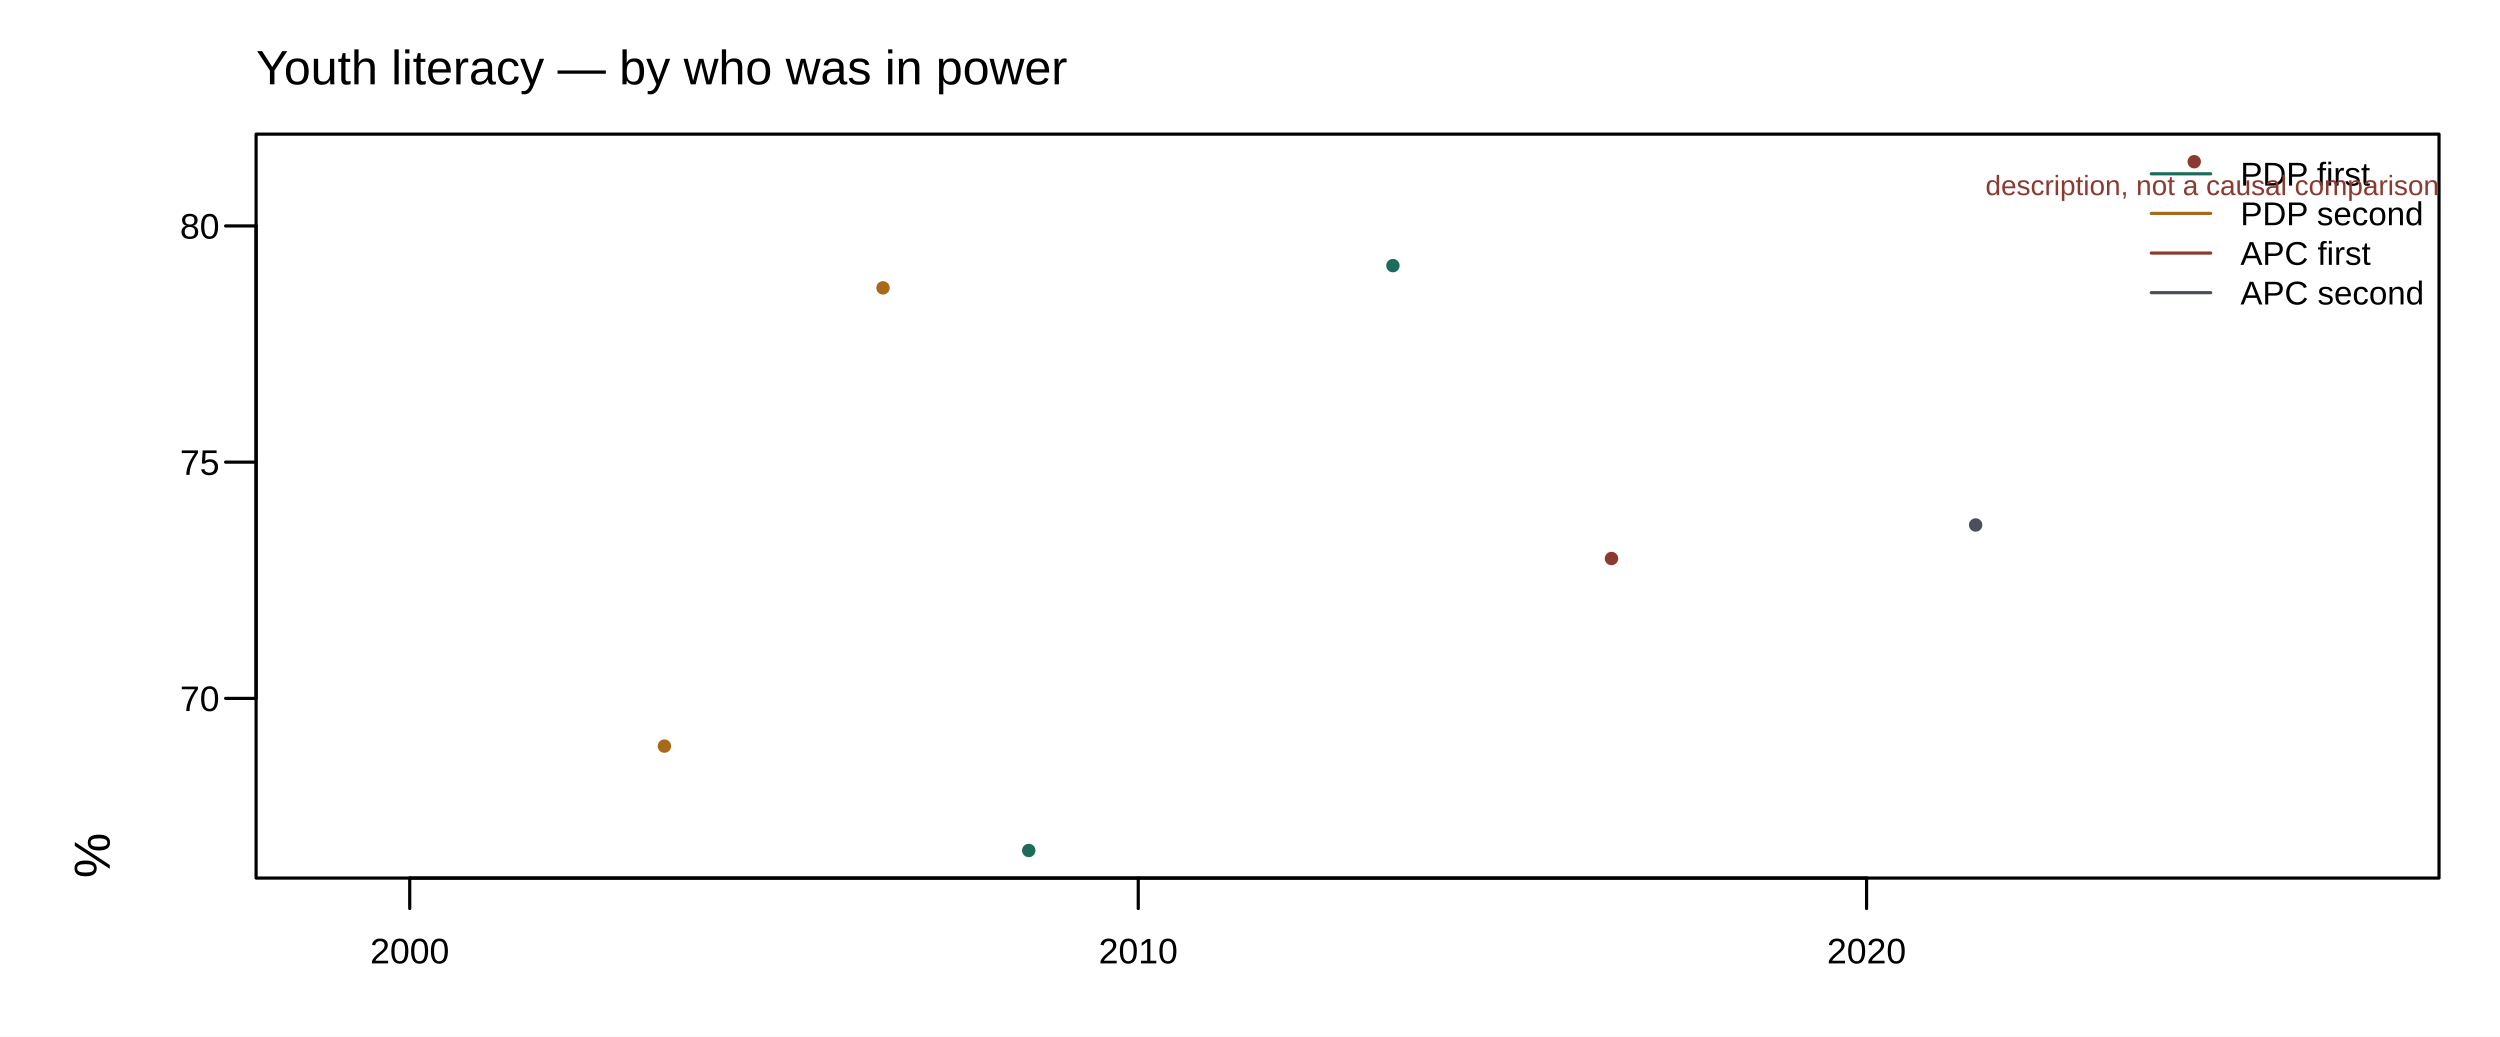
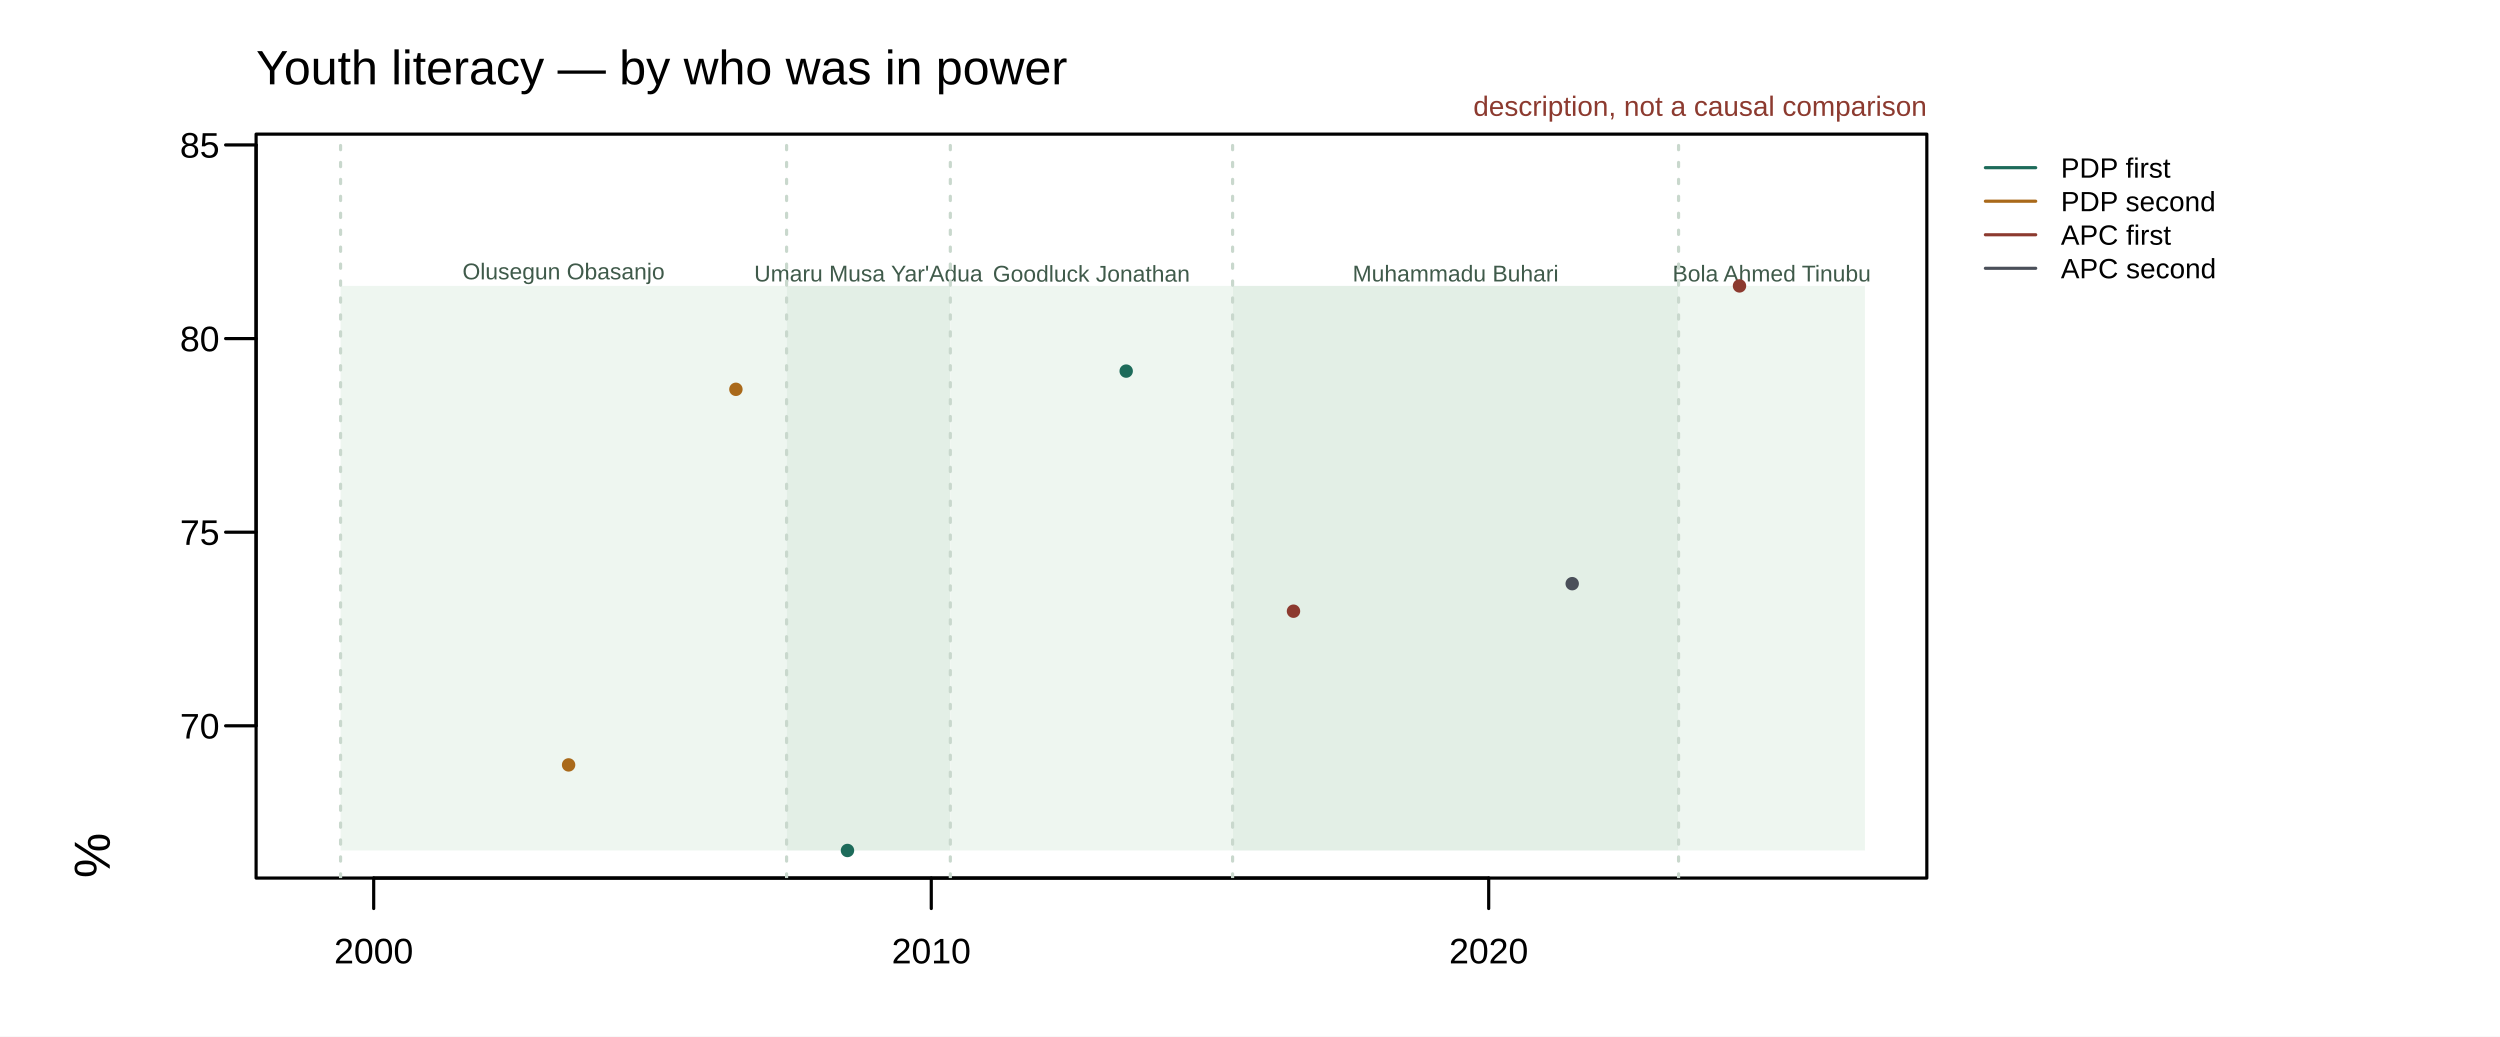
<svg xmlns="http://www.w3.org/2000/svg" width="590.40pt" height="244.80pt" viewBox="0 0 590.40 244.80">
  <g class="svglite">
    <defs>
      <style type="text/css">
    .svglite line, .svglite polyline, .svglite polygon, .svglite path, .svglite rect, .svglite circle {
      fill: none;
      stroke: #000000;
      stroke-linecap: round;
      stroke-linejoin: round;
      stroke-miterlimit: 10.00;
    }
    .svglite text {
      white-space: pre;
    }
    .svglite g.glyphgroup path {
      fill: inherit;
      stroke: none;
    }
  </style>
    </defs>
    <rect width="100%" height="100%" style="stroke: none; fill: #FFFFFF;" />
    <defs>
      <clipPath id="cpMC4wMHw1OTAuNDB8MC4wMHwyNDQuODA=">
        <rect x="0.00" y="0.00" width="590.40" height="244.80" />
      </clipPath>
    </defs>
    <g clip-path="url(#cpMC4wMHw1OTAuNDB8MC4wMHwyNDQuODA=)">
-       <line x1="96.76" y1="207.36" x2="440.81" y2="207.36" style="stroke-width: 0.75;" />
-       <line x1="96.76" y1="207.36" x2="96.76" y2="214.56" style="stroke-width: 0.75;" />
-       <line x1="268.81" y1="207.36" x2="268.81" y2="214.56" style="stroke-width: 0.75;" />
-       <line x1="440.81" y1="207.36" x2="440.81" y2="214.56" style="stroke-width: 0.75;" />
-       <text x="96.76" y="227.52" text-anchor="middle" style="font-size: 8.40px; font-family: &quot;Arial&quot;;" textLength="18.69px" lengthAdjust="spacingAndGlyphs">2000</text>
-       <text x="268.81" y="227.52" text-anchor="middle" style="font-size: 8.40px; font-family: &quot;Arial&quot;;" textLength="18.69px" lengthAdjust="spacingAndGlyphs">2010</text>
-       <text x="440.81" y="227.52" text-anchor="middle" style="font-size: 8.40px; font-family: &quot;Arial&quot;;" textLength="18.69px" lengthAdjust="spacingAndGlyphs">2020</text>
-       <line x1="60.48" y1="164.93" x2="60.48" y2="53.36" style="stroke-width: 0.75;" />
-       <line x1="60.48" y1="164.93" x2="53.28" y2="164.93" style="stroke-width: 0.75;" />
-       <line x1="60.48" y1="109.14" x2="53.28" y2="109.14" style="stroke-width: 0.75;" />
-       <line x1="60.48" y1="53.36" x2="53.28" y2="53.36" style="stroke-width: 0.75;" />
-       <text x="51.84" y="167.93" text-anchor="end" style="font-size: 8.40px; font-family: &quot;Arial&quot;;" textLength="9.34px" lengthAdjust="spacingAndGlyphs">70</text>
-       <text x="51.84" y="112.15" text-anchor="end" style="font-size: 8.40px; font-family: &quot;Arial&quot;;" textLength="9.34px" lengthAdjust="spacingAndGlyphs">75</text>
-       <text x="51.84" y="56.36" text-anchor="end" style="font-size: 8.40px; font-family: &quot;Arial&quot;;" textLength="9.34px" lengthAdjust="spacingAndGlyphs">80</text>
-       <polygon points="60.48,207.36 576.00,207.36 576.00,31.68 60.48,31.68 " style="stroke-width: 0.75;" />
+       <line x1="88.25" y1="207.36" x2="351.57" y2="207.36" style="stroke-width: 0.75;" />
+       <line x1="88.25" y1="207.36" x2="88.25" y2="214.56" style="stroke-width: 0.75;" />
+       <line x1="219.93" y1="207.36" x2="219.93" y2="214.56" style="stroke-width: 0.75;" />
+       <line x1="351.57" y1="207.36" x2="351.57" y2="214.56" style="stroke-width: 0.75;" />
+       <text x="88.25" y="227.52" text-anchor="middle" style="font-size: 8.40px; font-family: &quot;Arial&quot;;" textLength="18.69px" lengthAdjust="spacingAndGlyphs">2000</text>
+       <text x="219.93" y="227.52" text-anchor="middle" style="font-size: 8.40px; font-family: &quot;Arial&quot;;" textLength="18.69px" lengthAdjust="spacingAndGlyphs">2010</text>
+       <text x="351.57" y="227.52" text-anchor="middle" style="font-size: 8.40px; font-family: &quot;Arial&quot;;" textLength="18.69px" lengthAdjust="spacingAndGlyphs">2020</text>
+       <line x1="60.48" y1="171.41" x2="60.48" y2="34.23" style="stroke-width: 0.75;" />
+       <line x1="60.48" y1="171.41" x2="53.28" y2="171.41" style="stroke-width: 0.75;" />
+       <line x1="60.48" y1="125.68" x2="53.28" y2="125.68" style="stroke-width: 0.75;" />
+       <line x1="60.48" y1="79.96" x2="53.28" y2="79.96" style="stroke-width: 0.75;" />
+       <line x1="60.48" y1="34.23" x2="53.28" y2="34.23" style="stroke-width: 0.75;" />
+       <text x="51.84" y="174.41" text-anchor="end" style="font-size: 8.40px; font-family: &quot;Arial&quot;;" textLength="9.34px" lengthAdjust="spacingAndGlyphs">70</text>
+       <text x="51.84" y="128.68" text-anchor="end" style="font-size: 8.40px; font-family: &quot;Arial&quot;;" textLength="9.34px" lengthAdjust="spacingAndGlyphs">75</text>
+       <text x="51.84" y="82.96" text-anchor="end" style="font-size: 8.40px; font-family: &quot;Arial&quot;;" textLength="9.34px" lengthAdjust="spacingAndGlyphs">80</text>
+       <text x="51.84" y="37.23" text-anchor="end" style="font-size: 8.40px; font-family: &quot;Arial&quot;;" textLength="9.34px" lengthAdjust="spacingAndGlyphs">85</text>
+       <polygon points="60.48,207.36 455.04,207.36 455.04,31.68 60.48,31.68 " style="stroke-width: 0.75;" />
      <text x="60.48" y="19.92" style="font-size: 11.40px; font-family: &quot;Arial&quot;;" textLength="191.41px" lengthAdjust="spacingAndGlyphs">Youth literacy — by who was in power</text>
      <text transform="translate(25.92,207.36) rotate(-90)" style="font-size: 12.00px; font-family: &quot;Arial&quot;;" textLength="10.67px" lengthAdjust="spacingAndGlyphs">%</text>
    </g>
    <defs>
-       <clipPath id="cpNjAuNDh8NTc2LjAwfDMxLjY4fDIwNy4zNg==">
-         <rect x="60.48" y="31.68" width="515.52" height="175.68" />
+       <clipPath id="cpNjAuNDh8NDU1LjA0fDMxLjY4fDIwNy4zNg==">
+         <rect x="60.48" y="31.68" width="394.56" height="175.68" />
      </clipPath>
    </defs>
-     <g clip-path="url(#cpNjAuNDh8NTc2LjAwfDMxLjY4fDIwNy4zNg==)">
-       <circle cx="242.95" cy="200.85" r="1.21" style="stroke-width: 0.75; stroke: #1D6B5A; fill: #1D6B5A;" />
-       <circle cx="328.95" cy="62.73" r="1.21" style="stroke-width: 0.75; stroke: #1D6B5A; fill: #1D6B5A;" />
-       <circle cx="156.91" cy="176.20" r="1.21" style="stroke-width: 0.75; stroke: #A9691A; fill: #A9691A;" />
-       <circle cx="208.53" cy="67.98" r="1.21" style="stroke-width: 0.75; stroke: #A9691A; fill: #A9691A;" />
-       <circle cx="380.57" cy="131.90" r="1.21" style="stroke-width: 0.75; stroke: #8C3A2F; fill: #8C3A2F;" />
-       <circle cx="518.19" cy="38.19" r="1.21" style="stroke-width: 0.75; stroke: #8C3A2F; fill: #8C3A2F;" />
-       <circle cx="466.57" cy="123.98" r="1.21" style="stroke-width: 0.75; stroke: #4A4F59; fill: #4A4F59;" />
-       <line x1="508.04" y1="41.04" x2="522.08" y2="41.04" style="stroke-width: 0.75; stroke: #1D6B5A;" />
-       <line x1="508.04" y1="50.40" x2="522.08" y2="50.40" style="stroke-width: 0.75; stroke: #A9691A;" />
-       <line x1="508.04" y1="59.76" x2="522.08" y2="59.76" style="stroke-width: 0.75; stroke: #8C3A2F;" />
-       <line x1="508.04" y1="69.12" x2="522.08" y2="69.12" style="stroke-width: 0.75; stroke: #4A4F59;" />
-       <text x="529.10" y="43.83" style="font-size: 7.80px; font-family: &quot;Arial&quot;;" textLength="30.64px" lengthAdjust="spacingAndGlyphs">PDP first</text>
-       <text x="529.10" y="53.19" style="font-size: 7.80px; font-family: &quot;Arial&quot;;" textLength="43.25px" lengthAdjust="spacingAndGlyphs">PDP second</text>
-       <text x="529.10" y="62.55" style="font-size: 7.80px; font-family: &quot;Arial&quot;;" textLength="30.78px" lengthAdjust="spacingAndGlyphs">APC first</text>
-       <text x="529.10" y="71.91" style="font-size: 7.80px; font-family: &quot;Arial&quot;;" textLength="43.39px" lengthAdjust="spacingAndGlyphs">APC second</text>
+     <g clip-path="url(#cpNjAuNDh8NDU1LjA0fDMxLjY4fDIwNy4zNg==)">
+       <rect x="80.43" y="67.52" width="105.33" height="133.33" style="stroke-width: 0.75; stroke: none; fill: #EEF6F0;" />
+       <text x="133.09" y="65.98" text-anchor="middle" style="font-size: 5.40px;fill: #3F5A4A; font-family: &quot;Arial&quot;;" textLength="47.69px" lengthAdjust="spacingAndGlyphs">Olusegun Obasanjo</text>
+       <rect x="185.76" y="67.52" width="38.68" height="133.33" style="stroke-width: 0.75; stroke: none; fill: #E3EFE6;" />
+       <text x="205.08" y="66.48" text-anchor="middle" style="font-size: 5.40px;fill: #3F5A4A; font-family: &quot;Arial&quot;;" textLength="53.88px" lengthAdjust="spacingAndGlyphs">Umaru Musa Yar'Adua</text>
+       <rect x="224.43" y="67.52" width="66.65" height="133.33" style="stroke-width: 0.75; stroke: none; fill: #EEF6F0;" />
+       <text x="257.74" y="66.52" text-anchor="middle" style="font-size: 5.40px;fill: #3F5A4A; font-family: &quot;Arial&quot;;" textLength="46.50px" lengthAdjust="spacingAndGlyphs">Goodluck Jonathan</text>
+       <rect x="291.09" y="67.52" width="105.33" height="133.33" style="stroke-width: 0.75; stroke: none; fill: #E3EFE6;" />
+       <text x="343.75" y="66.48" text-anchor="middle" style="font-size: 5.40px;fill: #3F5A4A; font-family: &quot;Arial&quot;;" textLength="48.55px" lengthAdjust="spacingAndGlyphs">Muhammadu Buhari</text>
+       <rect x="396.41" y="67.52" width="44.01" height="133.33" style="stroke-width: 0.75; stroke: none; fill: #EEF6F0;" />
+       <text x="418.40" y="66.48" text-anchor="middle" style="font-size: 5.40px;fill: #3F5A4A; font-family: &quot;Arial&quot;;" textLength="46.78px" lengthAdjust="spacingAndGlyphs">Bola Ahmed Tinubu</text>
+       <line x1="80.43" y1="207.36" x2="80.43" y2="31.68" style="stroke-width: 0.75; stroke: #C9D8CD; stroke-dasharray: 1.00,3.00;" />
+       <line x1="185.76" y1="207.36" x2="185.76" y2="31.68" style="stroke-width: 0.75; stroke: #C9D8CD; stroke-dasharray: 1.00,3.00;" />
+       <line x1="224.43" y1="207.36" x2="224.43" y2="31.68" style="stroke-width: 0.75; stroke: #C9D8CD; stroke-dasharray: 1.00,3.00;" />
+       <line x1="291.09" y1="207.36" x2="291.09" y2="31.68" style="stroke-width: 0.75; stroke: #C9D8CD; stroke-dasharray: 1.00,3.00;" />
+       <line x1="396.41" y1="207.36" x2="396.41" y2="31.68" style="stroke-width: 0.75; stroke: #C9D8CD; stroke-dasharray: 1.00,3.00;" />
+       <circle cx="200.14" cy="200.85" r="1.21" style="stroke-width: 0.75; stroke: #1D6B5A; fill: #1D6B5A;" />
+       <circle cx="265.96" cy="87.64" r="1.21" style="stroke-width: 0.75; stroke: #1D6B5A; fill: #1D6B5A;" />
+       <circle cx="134.28" cy="180.64" r="1.21" style="stroke-width: 0.75; stroke: #A9691A; fill: #A9691A;" />
+       <circle cx="173.79" cy="91.94" r="1.21" style="stroke-width: 0.75; stroke: #A9691A; fill: #A9691A;" />
+       <circle cx="305.47" cy="144.34" r="1.21" style="stroke-width: 0.75; stroke: #8C3A2F; fill: #8C3A2F;" />
+       <circle cx="410.80" cy="67.52" r="1.21" style="stroke-width: 0.75; stroke: #8C3A2F; fill: #8C3A2F;" />
+       <circle cx="371.29" cy="137.84" r="1.21" style="stroke-width: 0.75; stroke: #4A4F59; fill: #4A4F59;" />
    </g>
    <g clip-path="url(#cpMC4wMHw1OTAuNDB8MC4wMHwyNDQuODA=)">
-       <text x="576.00" y="46.08" text-anchor="end" style="font-size: 6.60px;fill: #8C3A2F; font-family: &quot;Arial&quot;;" textLength="107.11px" lengthAdjust="spacingAndGlyphs">description, not a causal comparison</text>
+       <line x1="468.87" y1="39.60" x2="480.75" y2="39.60" style="stroke-width: 0.75; stroke: #1D6B5A;" />
+       <line x1="468.87" y1="47.52" x2="480.75" y2="47.52" style="stroke-width: 0.75; stroke: #A9691A;" />
+       <line x1="468.87" y1="55.44" x2="480.75" y2="55.44" style="stroke-width: 0.75; stroke: #8C3A2F;" />
+       <line x1="468.87" y1="63.36" x2="480.75" y2="63.36" style="stroke-width: 0.75; stroke: #4A4F59;" />
+       <text x="486.69" y="41.96" style="font-size: 6.60px; font-family: &quot;Arial&quot;;" textLength="25.88px" lengthAdjust="spacingAndGlyphs">PDP first</text>
+       <text x="486.69" y="49.88" style="font-size: 6.60px; font-family: &quot;Arial&quot;;" textLength="36.53px" lengthAdjust="spacingAndGlyphs">PDP second</text>
+       <text x="486.69" y="57.80" style="font-size: 6.60px; font-family: &quot;Arial&quot;;" textLength="26.00px" lengthAdjust="spacingAndGlyphs">APC first</text>
+       <text x="486.69" y="65.72" style="font-size: 6.60px; font-family: &quot;Arial&quot;;" textLength="36.66px" lengthAdjust="spacingAndGlyphs">APC second</text>
+       <text x="455.04" y="27.36" text-anchor="end" style="font-size: 6.60px;fill: #8C3A2F; font-family: &quot;Arial&quot;;" textLength="107.11px" lengthAdjust="spacingAndGlyphs">description, not a causal comparison</text>
    </g>
  </g>
</svg>
